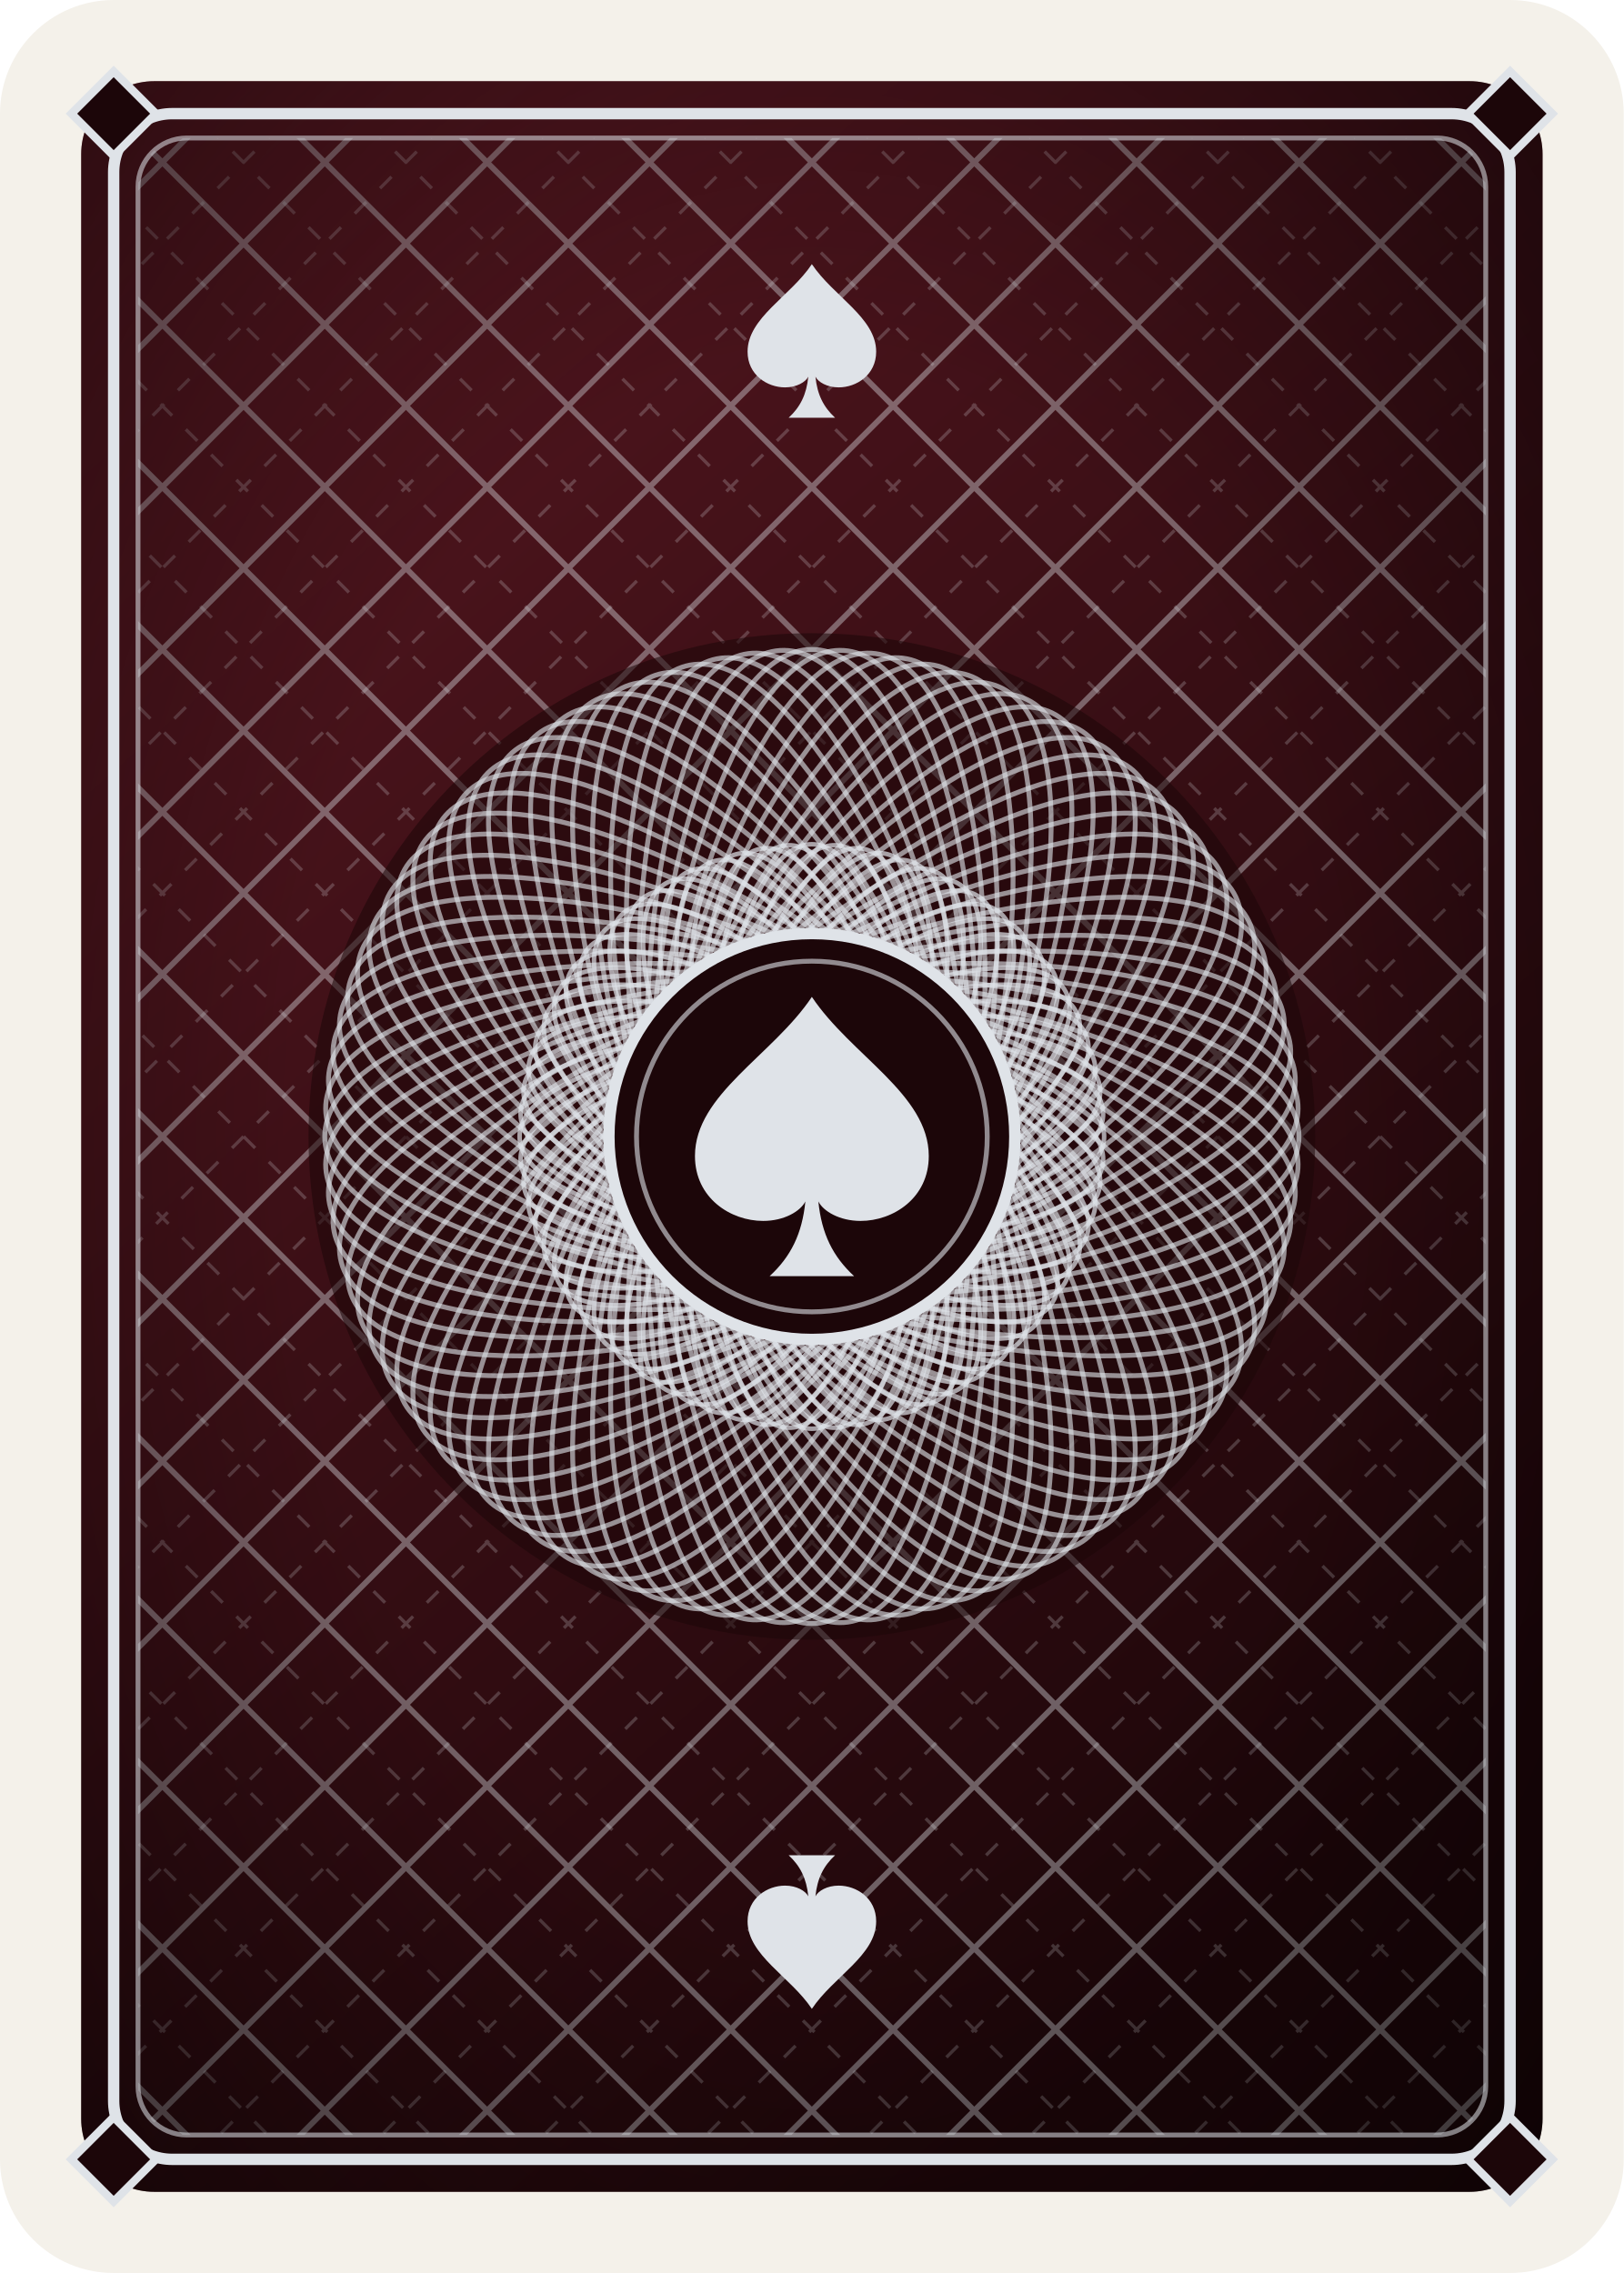
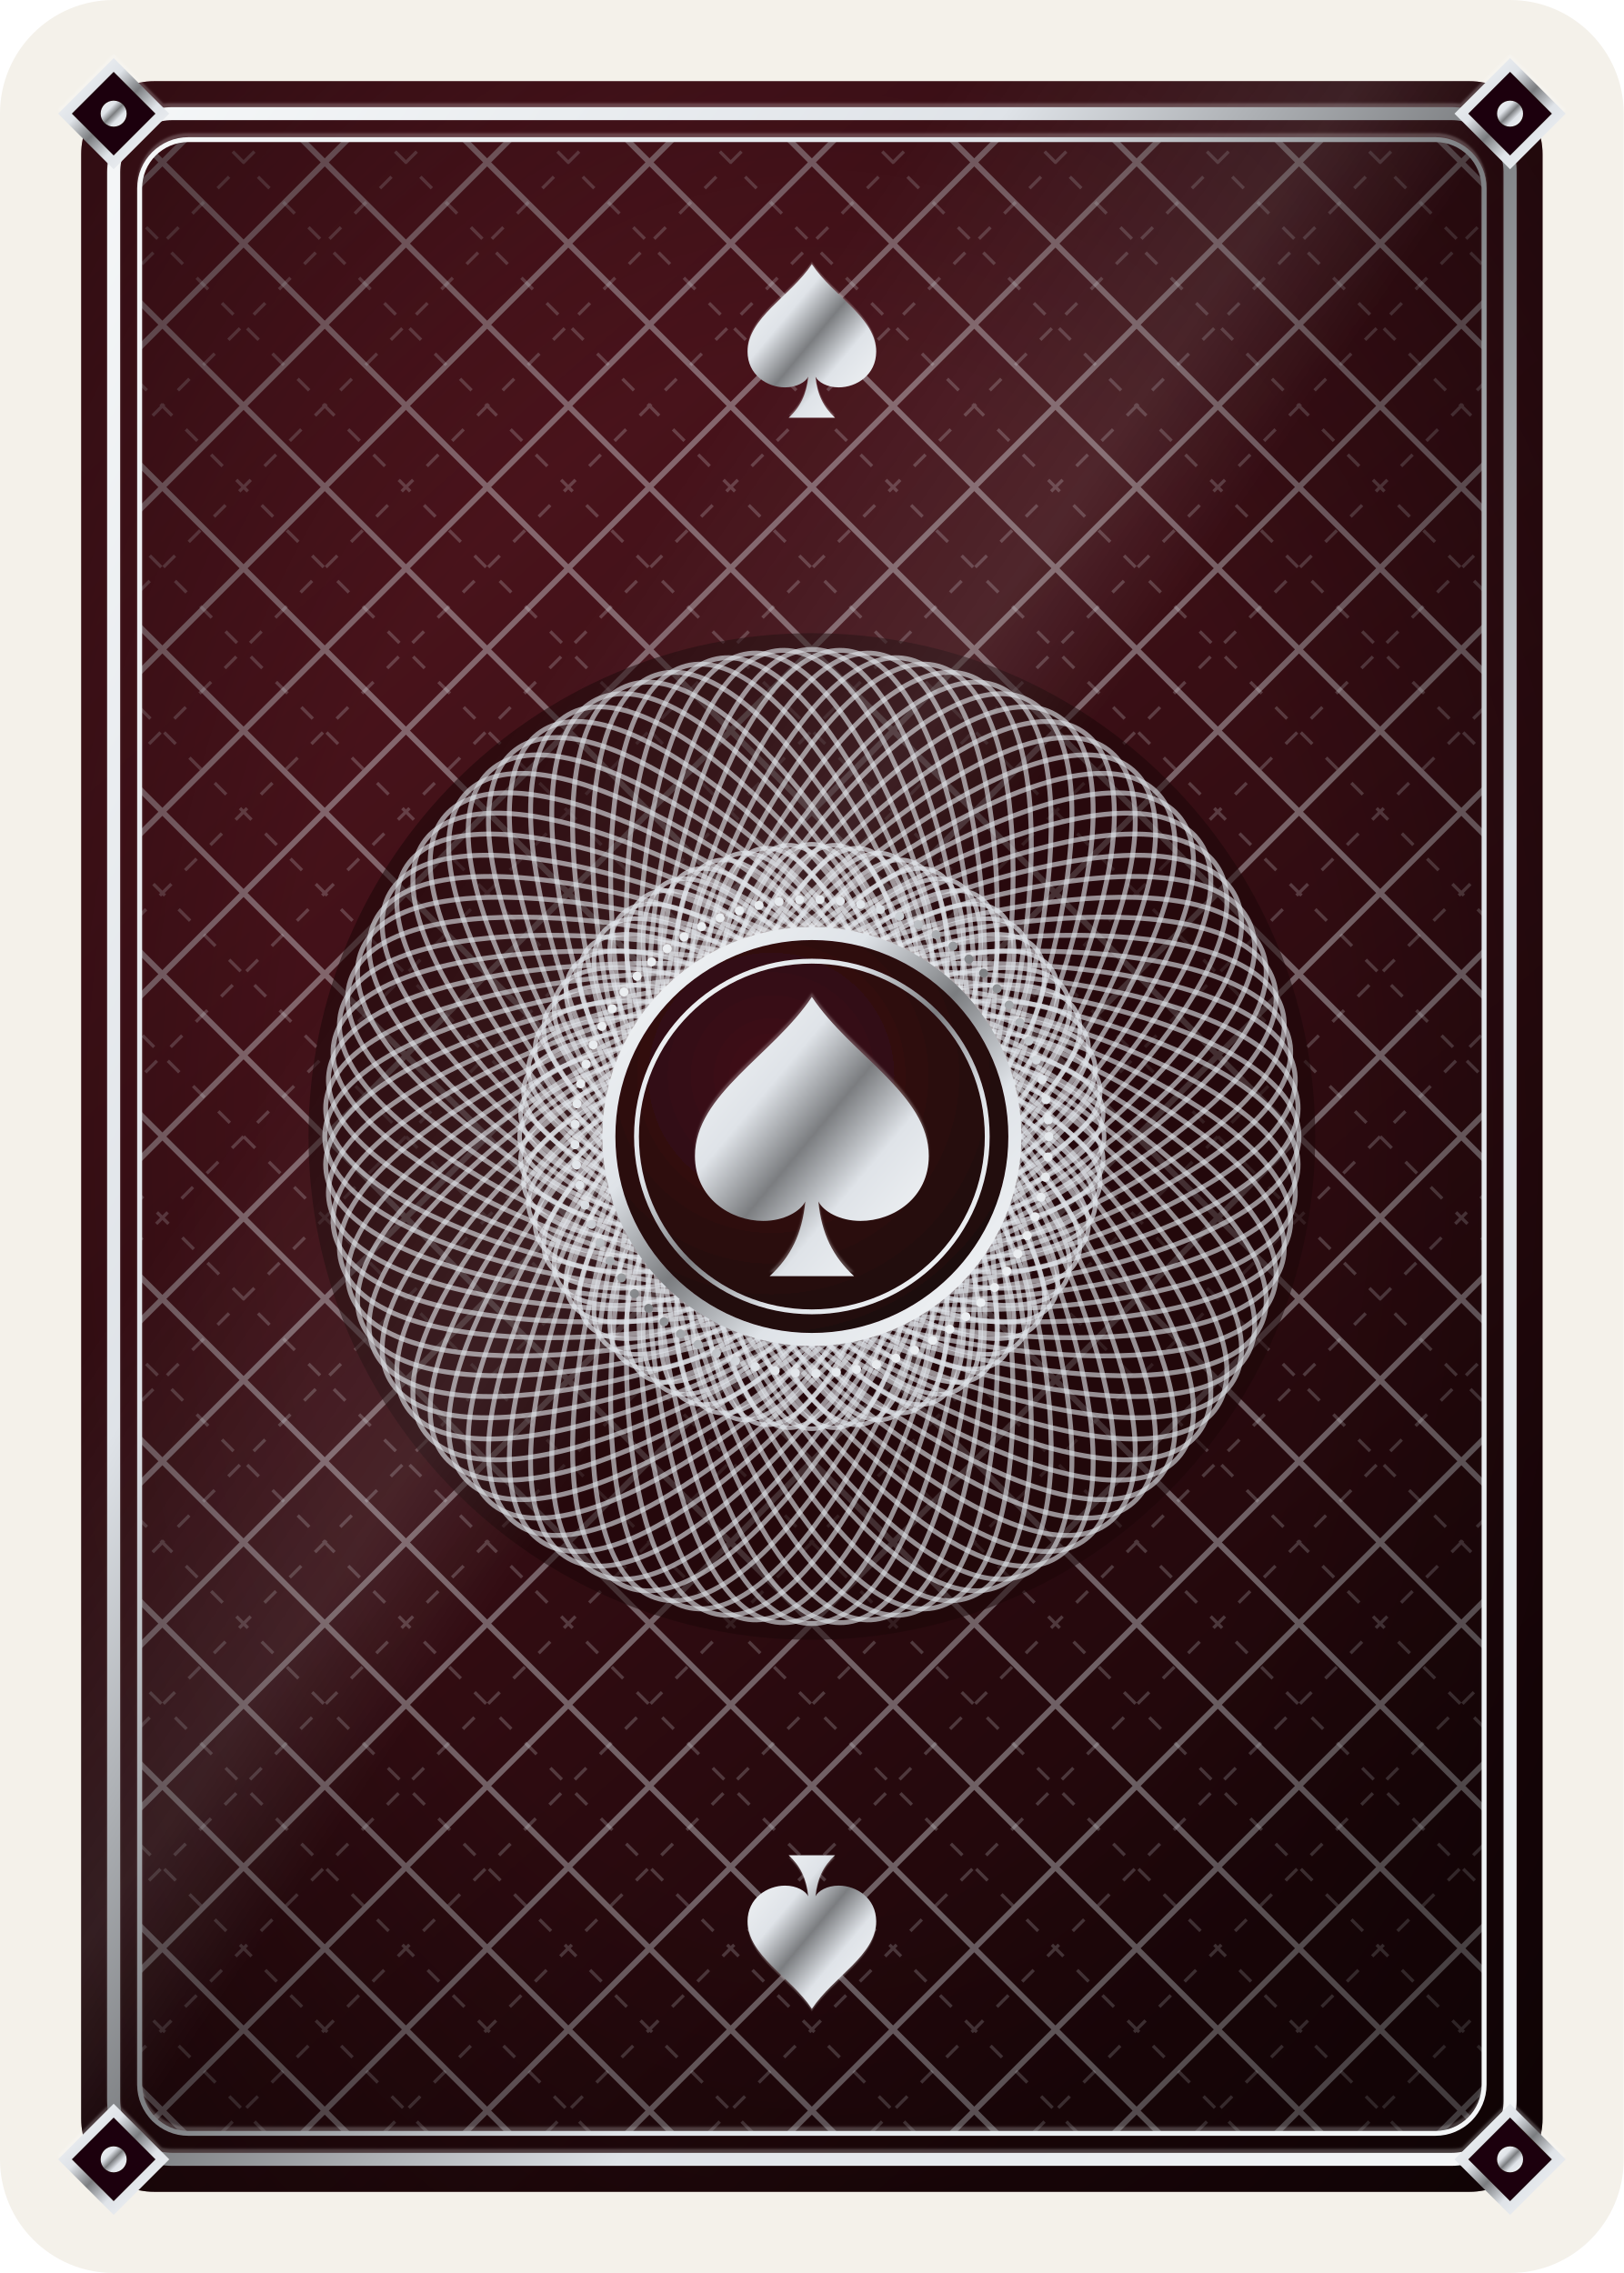
<svg xmlns="http://www.w3.org/2000/svg" viewBox="0 0 100 140">
  <defs>
    <linearGradient id="g" x1="0" y1="0" x2=".6" y2="1">
      <stop offset="0" stop-color="#5a1822" />
      <stop offset="1" stop-color="#1c0609" />
    </linearGradient>
+     <linearGradient id="f" x1="0" y1="0" x2="1" y2="1">
+       <stop offset="0" stop-color="#f5f7f8" />
+       <stop offset=".32" stop-color="#dfe3e8" />
+       <stop offset=".5" stop-color="#7b7d80" />
+       <stop offset=".68" stop-color="#dfe3e8" />
+       <stop offset="1" stop-color="#f5f7f8" />
+     </linearGradient>
+     <linearGradient id="s" x1="0" y1="0" x2="1" y2="1">
+       <stop offset=".3" stop-color="#fff" stop-opacity="0" />
+       <stop offset=".44" stop-color="#fff" stop-opacity="0.09" />
+       <stop offset=".5" stop-color="#fff" stop-opacity="0" />
+     </linearGradient>
    <radialGradient id="v" cx=".5" cy=".5" r=".72">
      <stop offset=".5" stop-color="#000" stop-opacity="0" />
-       <stop offset="1" stop-color="#000" stop-opacity=".5" />
+       <stop offset="1" stop-color="#000" stop-opacity="0.5" />
    </radialGradient>
+     <radialGradient id="m" cx=".4" cy=".35" r=".7">
+       <stop offset="0" stop-color="#411118" />
+       <stop offset="1" stop-color="#1c0609" />
+     </radialGradient>
+     <filter id="e" x="-30%" y="-30%" width="160%" height="160%">
+       <feDropShadow dx="0" dy=".55" stdDeviation=".3" flood-color="#000" flood-opacity="0.8" />
+       <feDropShadow dx="0" dy="-.25" stdDeviation=".08" flood-color="#fff" flood-opacity="0.22" />
+     </filter>
    <clipPath id="p">
      <rect x="8.5" y="8.5" width="83" height="123" rx="3" />
    </clipPath>
  </defs>
  <rect width="100" height="140" rx="7" fill="#f4f1ea" />
  <rect x="5" y="5" width="90" height="130" rx="4.5" fill="url(#g)" />
  <g clip-path="url(#p)" fill="none" stroke="#dfe3e8" color="#dfe3e8">
    <path d="M-140 0l140 140M0 0l-140 140M-130 0l140 140M10 0l-140 140M-120 0l140 140M20 0l-140 140M-110 0l140 140M30 0l-140 140M-100 0l140 140M40 0l-140 140M-90 0l140 140M50 0l-140 140M-80 0l140 140M60 0l-140 140M-70 0l140 140M70 0l-140 140M-60 0l140 140M80 0l-140 140M-50 0l140 140M90 0l-140 140M-40 0l140 140M100 0l-140 140M-30 0l140 140M110 0l-140 140M-20 0l140 140M120 0l-140 140M-10 0l140 140M130 0l-140 140M0 0l140 140M140 0l-140 140M10 0l140 140M150 0l-140 140M20 0l140 140M160 0l-140 140M30 0l140 140M170 0l-140 140M40 0l140 140M180 0l-140 140M50 0l140 140M190 0l-140 140M60 0l140 140M200 0l-140 140M70 0l140 140M210 0l-140 140M80 0l140 140M220 0l-140 140M90 0l140 140M230 0l-140 140M100 0l140 140M240 0l-140 140M110 0l140 140M250 0l-140 140M120 0l140 140M260 0l-140 140M130 0l140 140M270 0l-140 140M140 0l140 140M280 0l-140 140M150 0l140 140M290 0l-140 140" stroke-width=".35" stroke-opacity=".4" />
    <path d="M-135 0l140 140M5 0l-140 140M-125 0l140 140M15 0l-140 140M-115 0l140 140M25 0l-140 140M-105 0l140 140M35 0l-140 140M-95 0l140 140M45 0l-140 140M-85 0l140 140M55 0l-140 140M-75 0l140 140M65 0l-140 140M-65 0l140 140M75 0l-140 140M-55 0l140 140M85 0l-140 140M-45 0l140 140M95 0l-140 140M-35 0l140 140M105 0l-140 140M-25 0l140 140M115 0l-140 140M-15 0l140 140M125 0l-140 140M-5 0l140 140M135 0l-140 140M5 0l140 140M145 0l-140 140M15 0l140 140M155 0l-140 140M25 0l140 140M165 0l-140 140M35 0l140 140M175 0l-140 140M45 0l140 140M185 0l-140 140M55 0l140 140M195 0l-140 140M65 0l140 140M205 0l-140 140M75 0l140 140M215 0l-140 140M85 0l140 140M225 0l-140 140M95 0l140 140M235 0l-140 140M105 0l140 140M245 0l-140 140M115 0l140 140M255 0l-140 140M125 0l140 140M265 0l-140 140M135 0l140 140M275 0l-140 140M145 0l140 140M285 0l-140 140M155 0l140 140M295 0l-140 140" stroke-width=".2" stroke-opacity=".22" stroke-dasharray="1 1.2" />
    <circle cx="50" cy="70" r="31" fill="#1c0609" fill-opacity=".55" stroke="none" />
    <g stroke-width=".3" stroke-opacity=".62">
      <ellipse cx="50" cy="70" rx="30" ry="10" transform="rotate(0 50 70)" />
      <ellipse cx="50" cy="70" rx="30" ry="10" transform="rotate(3.75 50 70)" />
      <ellipse cx="50" cy="70" rx="30" ry="10" transform="rotate(7.5 50 70)" />
      <ellipse cx="50" cy="70" rx="30" ry="10" transform="rotate(11.25 50 70)" />
      <ellipse cx="50" cy="70" rx="30" ry="10" transform="rotate(15 50 70)" />
      <ellipse cx="50" cy="70" rx="30" ry="10" transform="rotate(18.75 50 70)" />
      <ellipse cx="50" cy="70" rx="30" ry="10" transform="rotate(22.5 50 70)" />
      <ellipse cx="50" cy="70" rx="30" ry="10" transform="rotate(26.25 50 70)" />
      <ellipse cx="50" cy="70" rx="30" ry="10" transform="rotate(30 50 70)" />
      <ellipse cx="50" cy="70" rx="30" ry="10" transform="rotate(33.75 50 70)" />
      <ellipse cx="50" cy="70" rx="30" ry="10" transform="rotate(37.5 50 70)" />
      <ellipse cx="50" cy="70" rx="30" ry="10" transform="rotate(41.25 50 70)" />
      <ellipse cx="50" cy="70" rx="30" ry="10" transform="rotate(45 50 70)" />
      <ellipse cx="50" cy="70" rx="30" ry="10" transform="rotate(48.75 50 70)" />
      <ellipse cx="50" cy="70" rx="30" ry="10" transform="rotate(52.5 50 70)" />
      <ellipse cx="50" cy="70" rx="30" ry="10" transform="rotate(56.25 50 70)" />
      <ellipse cx="50" cy="70" rx="30" ry="10" transform="rotate(60 50 70)" />
      <ellipse cx="50" cy="70" rx="30" ry="10" transform="rotate(63.75 50 70)" />
      <ellipse cx="50" cy="70" rx="30" ry="10" transform="rotate(67.5 50 70)" />
      <ellipse cx="50" cy="70" rx="30" ry="10" transform="rotate(71.25 50 70)" />
      <ellipse cx="50" cy="70" rx="30" ry="10" transform="rotate(75 50 70)" />
      <ellipse cx="50" cy="70" rx="30" ry="10" transform="rotate(78.75 50 70)" />
      <ellipse cx="50" cy="70" rx="30" ry="10" transform="rotate(82.5 50 70)" />
      <ellipse cx="50" cy="70" rx="30" ry="10" transform="rotate(86.25 50 70)" />
      <ellipse cx="50" cy="70" rx="30" ry="10" transform="rotate(90 50 70)" />
      <ellipse cx="50" cy="70" rx="30" ry="10" transform="rotate(93.75 50 70)" />
      <ellipse cx="50" cy="70" rx="30" ry="10" transform="rotate(97.5 50 70)" />
      <ellipse cx="50" cy="70" rx="30" ry="10" transform="rotate(101.25 50 70)" />
      <ellipse cx="50" cy="70" rx="30" ry="10" transform="rotate(105 50 70)" />
      <ellipse cx="50" cy="70" rx="30" ry="10" transform="rotate(108.75 50 70)" />
      <ellipse cx="50" cy="70" rx="30" ry="10" transform="rotate(112.5 50 70)" />
      <ellipse cx="50" cy="70" rx="30" ry="10" transform="rotate(116.25 50 70)" />
      <ellipse cx="50" cy="70" rx="30" ry="10" transform="rotate(120 50 70)" />
      <ellipse cx="50" cy="70" rx="30" ry="10" transform="rotate(123.75 50 70)" />
      <ellipse cx="50" cy="70" rx="30" ry="10" transform="rotate(127.5 50 70)" />
      <ellipse cx="50" cy="70" rx="30" ry="10" transform="rotate(131.25 50 70)" />
      <ellipse cx="50" cy="70" rx="30" ry="10" transform="rotate(135 50 70)" />
      <ellipse cx="50" cy="70" rx="30" ry="10" transform="rotate(138.75 50 70)" />
      <ellipse cx="50" cy="70" rx="30" ry="10" transform="rotate(142.5 50 70)" />
      <ellipse cx="50" cy="70" rx="30" ry="10" transform="rotate(146.25 50 70)" />
      <ellipse cx="50" cy="70" rx="30" ry="10" transform="rotate(150 50 70)" />
      <ellipse cx="50" cy="70" rx="30" ry="10" transform="rotate(153.75 50 70)" />
      <ellipse cx="50" cy="70" rx="30" ry="10" transform="rotate(157.5 50 70)" />
      <ellipse cx="50" cy="70" rx="30" ry="10" transform="rotate(161.25 50 70)" />
      <ellipse cx="50" cy="70" rx="30" ry="10" transform="rotate(165 50 70)" />
      <ellipse cx="50" cy="70" rx="30" ry="10" transform="rotate(168.75 50 70)" />
      <ellipse cx="50" cy="70" rx="30" ry="10" transform="rotate(172.5 50 70)" />
      <ellipse cx="50" cy="70" rx="30" ry="10" transform="rotate(176.25 50 70)" />
    </g>
    <g stroke-width=".28" stroke-opacity=".7">
      <ellipse cx="50" cy="70" rx="18" ry="6" transform="rotate(0 50 70)" />
      <ellipse cx="50" cy="70" rx="18" ry="6" transform="rotate(5 50 70)" />
      <ellipse cx="50" cy="70" rx="18" ry="6" transform="rotate(10 50 70)" />
      <ellipse cx="50" cy="70" rx="18" ry="6" transform="rotate(15 50 70)" />
      <ellipse cx="50" cy="70" rx="18" ry="6" transform="rotate(20 50 70)" />
      <ellipse cx="50" cy="70" rx="18" ry="6" transform="rotate(25 50 70)" />
      <ellipse cx="50" cy="70" rx="18" ry="6" transform="rotate(30 50 70)" />
      <ellipse cx="50" cy="70" rx="18" ry="6" transform="rotate(35 50 70)" />
      <ellipse cx="50" cy="70" rx="18" ry="6" transform="rotate(40 50 70)" />
      <ellipse cx="50" cy="70" rx="18" ry="6" transform="rotate(45 50 70)" />
      <ellipse cx="50" cy="70" rx="18" ry="6" transform="rotate(50 50 70)" />
      <ellipse cx="50" cy="70" rx="18" ry="6" transform="rotate(55 50 70)" />
      <ellipse cx="50" cy="70" rx="18" ry="6" transform="rotate(60 50 70)" />
      <ellipse cx="50" cy="70" rx="18" ry="6" transform="rotate(65 50 70)" />
      <ellipse cx="50" cy="70" rx="18" ry="6" transform="rotate(70 50 70)" />
      <ellipse cx="50" cy="70" rx="18" ry="6" transform="rotate(75 50 70)" />
      <ellipse cx="50" cy="70" rx="18" ry="6" transform="rotate(80 50 70)" />
      <ellipse cx="50" cy="70" rx="18" ry="6" transform="rotate(85 50 70)" />
      <ellipse cx="50" cy="70" rx="18" ry="6" transform="rotate(90 50 70)" />
      <ellipse cx="50" cy="70" rx="18" ry="6" transform="rotate(95 50 70)" />
      <ellipse cx="50" cy="70" rx="18" ry="6" transform="rotate(100 50 70)" />
      <ellipse cx="50" cy="70" rx="18" ry="6" transform="rotate(105 50 70)" />
      <ellipse cx="50" cy="70" rx="18" ry="6" transform="rotate(110 50 70)" />
      <ellipse cx="50" cy="70" rx="18" ry="6" transform="rotate(115 50 70)" />
      <ellipse cx="50" cy="70" rx="18" ry="6" transform="rotate(120 50 70)" />
      <ellipse cx="50" cy="70" rx="18" ry="6" transform="rotate(125 50 70)" />
      <ellipse cx="50" cy="70" rx="18" ry="6" transform="rotate(130 50 70)" />
      <ellipse cx="50" cy="70" rx="18" ry="6" transform="rotate(135 50 70)" />
      <ellipse cx="50" cy="70" rx="18" ry="6" transform="rotate(140 50 70)" />
      <ellipse cx="50" cy="70" rx="18" ry="6" transform="rotate(145 50 70)" />
      <ellipse cx="50" cy="70" rx="18" ry="6" transform="rotate(150 50 70)" />
      <ellipse cx="50" cy="70" rx="18" ry="6" transform="rotate(155 50 70)" />
      <ellipse cx="50" cy="70" rx="18" ry="6" transform="rotate(160 50 70)" />
      <ellipse cx="50" cy="70" rx="18" ry="6" transform="rotate(165 50 70)" />
      <ellipse cx="50" cy="70" rx="18" ry="6" transform="rotate(170 50 70)" />
      <ellipse cx="50" cy="70" rx="18" ry="6" transform="rotate(175 50 70)" />
    </g>
  </g>
  <rect x="5" y="5" width="90" height="130" rx="4.5" fill="url(#v)" />
-   <rect x="7" y="7" width="86" height="126" rx="3.6" fill="none" stroke="#dfe3e8" stroke-width=".7" />
-   <rect x="8.5" y="8.5" width="83" height="123" rx="3" fill="none" stroke="#dfe3e8" stroke-width=".3" stroke-opacity=".55" />
-   <path d="M7 4.4L9.6 7L7 9.6L4.4 7Z" fill="#1c0609" stroke="#dfe3e8" stroke-width=".5" />
-   <path d="M93 4.4L95.6 7L93 9.6L90.4 7Z" fill="#1c0609" stroke="#dfe3e8" stroke-width=".5" />
-   <path d="M7 130.4L9.6 133L7 135.6L4.4 133Z" fill="#1c0609" stroke="#dfe3e8" stroke-width=".5" />
-   <path d="M93 130.4L95.6 133L93 135.6L90.4 133Z" fill="#1c0609" stroke="#dfe3e8" stroke-width=".5" />
-   <circle cx="50" cy="70" r="12.5" fill="#1c0609" stroke="#dfe3e8" stroke-width=".7" />
-   <circle cx="50" cy="70" r="10.8" fill="none" stroke="#dfe3e8" stroke-width=".3" stroke-opacity=".6" />
-   <g transform="translate(50 70)">
-     <path fill="#dfe3e8" d="M0-8.6C2.4-5 7.2-2.6 7.2 1.2c0 2.6-2.2 4-4.2 4-1.3 0-2.3-.6-2.6-1.2.2 2 .9 3.4 2.2 4.6H-2.6C-1.3 7.4-.6 6-.4 4-.7 4.6-1.7 5.2-3 5.2c-2 0-4.2-1.4-4.2-4C-7.2-2.6-2.4-5 0-8.6Z" />
+   <rect x="5" y="5" width="90" height="130" rx="4.5" fill="url(#s)" />
+   <g filter="url(#e)">
+     <rect x="7" y="7" width="86" height="126" rx="3.6" fill="none" stroke="url(#f)" stroke-width=".8" />
+     <rect x="8.6" y="8.6" width="82.8" height="122.8" rx="3" fill="none" stroke="url(#f)" stroke-width=".3" />
+     <path d="M7 4L10 7L7 10L4 7Z" fill="#1c0609" stroke="url(#f)" stroke-width=".6" />
+     <circle cx="7" cy="7" r=".8" fill="url(#f)" />
+     <path d="M93 4L96 7L93 10L90 7Z" fill="#1c0609" stroke="url(#f)" stroke-width=".6" />
+     <circle cx="93" cy="7" r=".8" fill="url(#f)" />
+     <path d="M7 130L10 133L7 136L4 133Z" fill="#1c0609" stroke="url(#f)" stroke-width=".6" />
+     <circle cx="7" cy="133" r=".8" fill="url(#f)" />
+     <path d="M93 130L96 133L93 136L90 133Z" fill="#1c0609" stroke="url(#f)" stroke-width=".6" />
+     <circle cx="93" cy="133" r=".8" fill="url(#f)" />
+     <circle cx="50" cy="70" r="14.6" fill="none" stroke="url(#f)" stroke-width=".55" stroke-dasharray=".01 1.25" stroke-linecap="round" />
+     <circle cx="50" cy="70" r="12.5" fill="url(#m)" stroke="url(#f)" stroke-width=".8" />
+     <circle cx="50" cy="70" r="10.8" fill="none" stroke="url(#f)" stroke-width=".3" />
  </g>
-   <g transform="translate(50 21) scale(.55)">
-     <path fill="#dfe3e8" d="M0-8.6C2.4-5 7.2-2.6 7.2 1.2c0 2.6-2.2 4-4.2 4-1.3 0-2.3-.6-2.6-1.2.2 2 .9 3.4 2.2 4.6H-2.6C-1.3 7.4-.6 6-.4 4-.7 4.6-1.7 5.2-3 5.2c-2 0-4.2-1.4-4.2-4C-7.2-2.6-2.4-5 0-8.6Z" />
+   <g transform="translate(50 70)" filter="url(#e)">
+     <path fill="url(#f)" d="M0-8.6C2.4-5 7.2-2.6 7.2 1.2c0 2.6-2.2 4-4.2 4-1.3 0-2.3-.6-2.6-1.2.2 2 .9 3.4 2.2 4.6H-2.6C-1.3 7.4-.6 6-.4 4-.7 4.6-1.7 5.2-3 5.2c-2 0-4.2-1.4-4.2-4C-7.2-2.6-2.4-5 0-8.6Z" />
  </g>
-   <g transform="translate(50 119) scale(.55) rotate(180)">
-     <path fill="#dfe3e8" d="M0-8.6C2.4-5 7.2-2.6 7.2 1.2c0 2.6-2.2 4-4.2 4-1.3 0-2.3-.6-2.6-1.2.2 2 .9 3.4 2.2 4.6H-2.6C-1.3 7.4-.6 6-.4 4-.7 4.6-1.7 5.2-3 5.2c-2 0-4.2-1.4-4.2-4C-7.2-2.6-2.4-5 0-8.6Z" />
+   <g transform="translate(50 21) scale(.55)" filter="url(#e)">
+     <path fill="url(#f)" d="M0-8.6C2.4-5 7.2-2.6 7.2 1.2c0 2.6-2.2 4-4.2 4-1.3 0-2.3-.6-2.6-1.2.2 2 .9 3.4 2.2 4.6H-2.6C-1.3 7.4-.6 6-.4 4-.7 4.6-1.7 5.2-3 5.2c-2 0-4.2-1.4-4.2-4C-7.2-2.6-2.4-5 0-8.6Z" />
+   </g>
+   <g transform="translate(50 119) scale(.55) rotate(180)" filter="url(#e)">
+     <path fill="url(#f)" d="M0-8.6C2.4-5 7.2-2.6 7.2 1.2c0 2.6-2.2 4-4.2 4-1.3 0-2.3-.6-2.6-1.2.2 2 .9 3.4 2.2 4.6H-2.6C-1.3 7.4-.6 6-.4 4-.7 4.6-1.7 5.2-3 5.2c-2 0-4.2-1.4-4.2-4C-7.2-2.6-2.4-5 0-8.6Z" />
  </g>
</svg>
